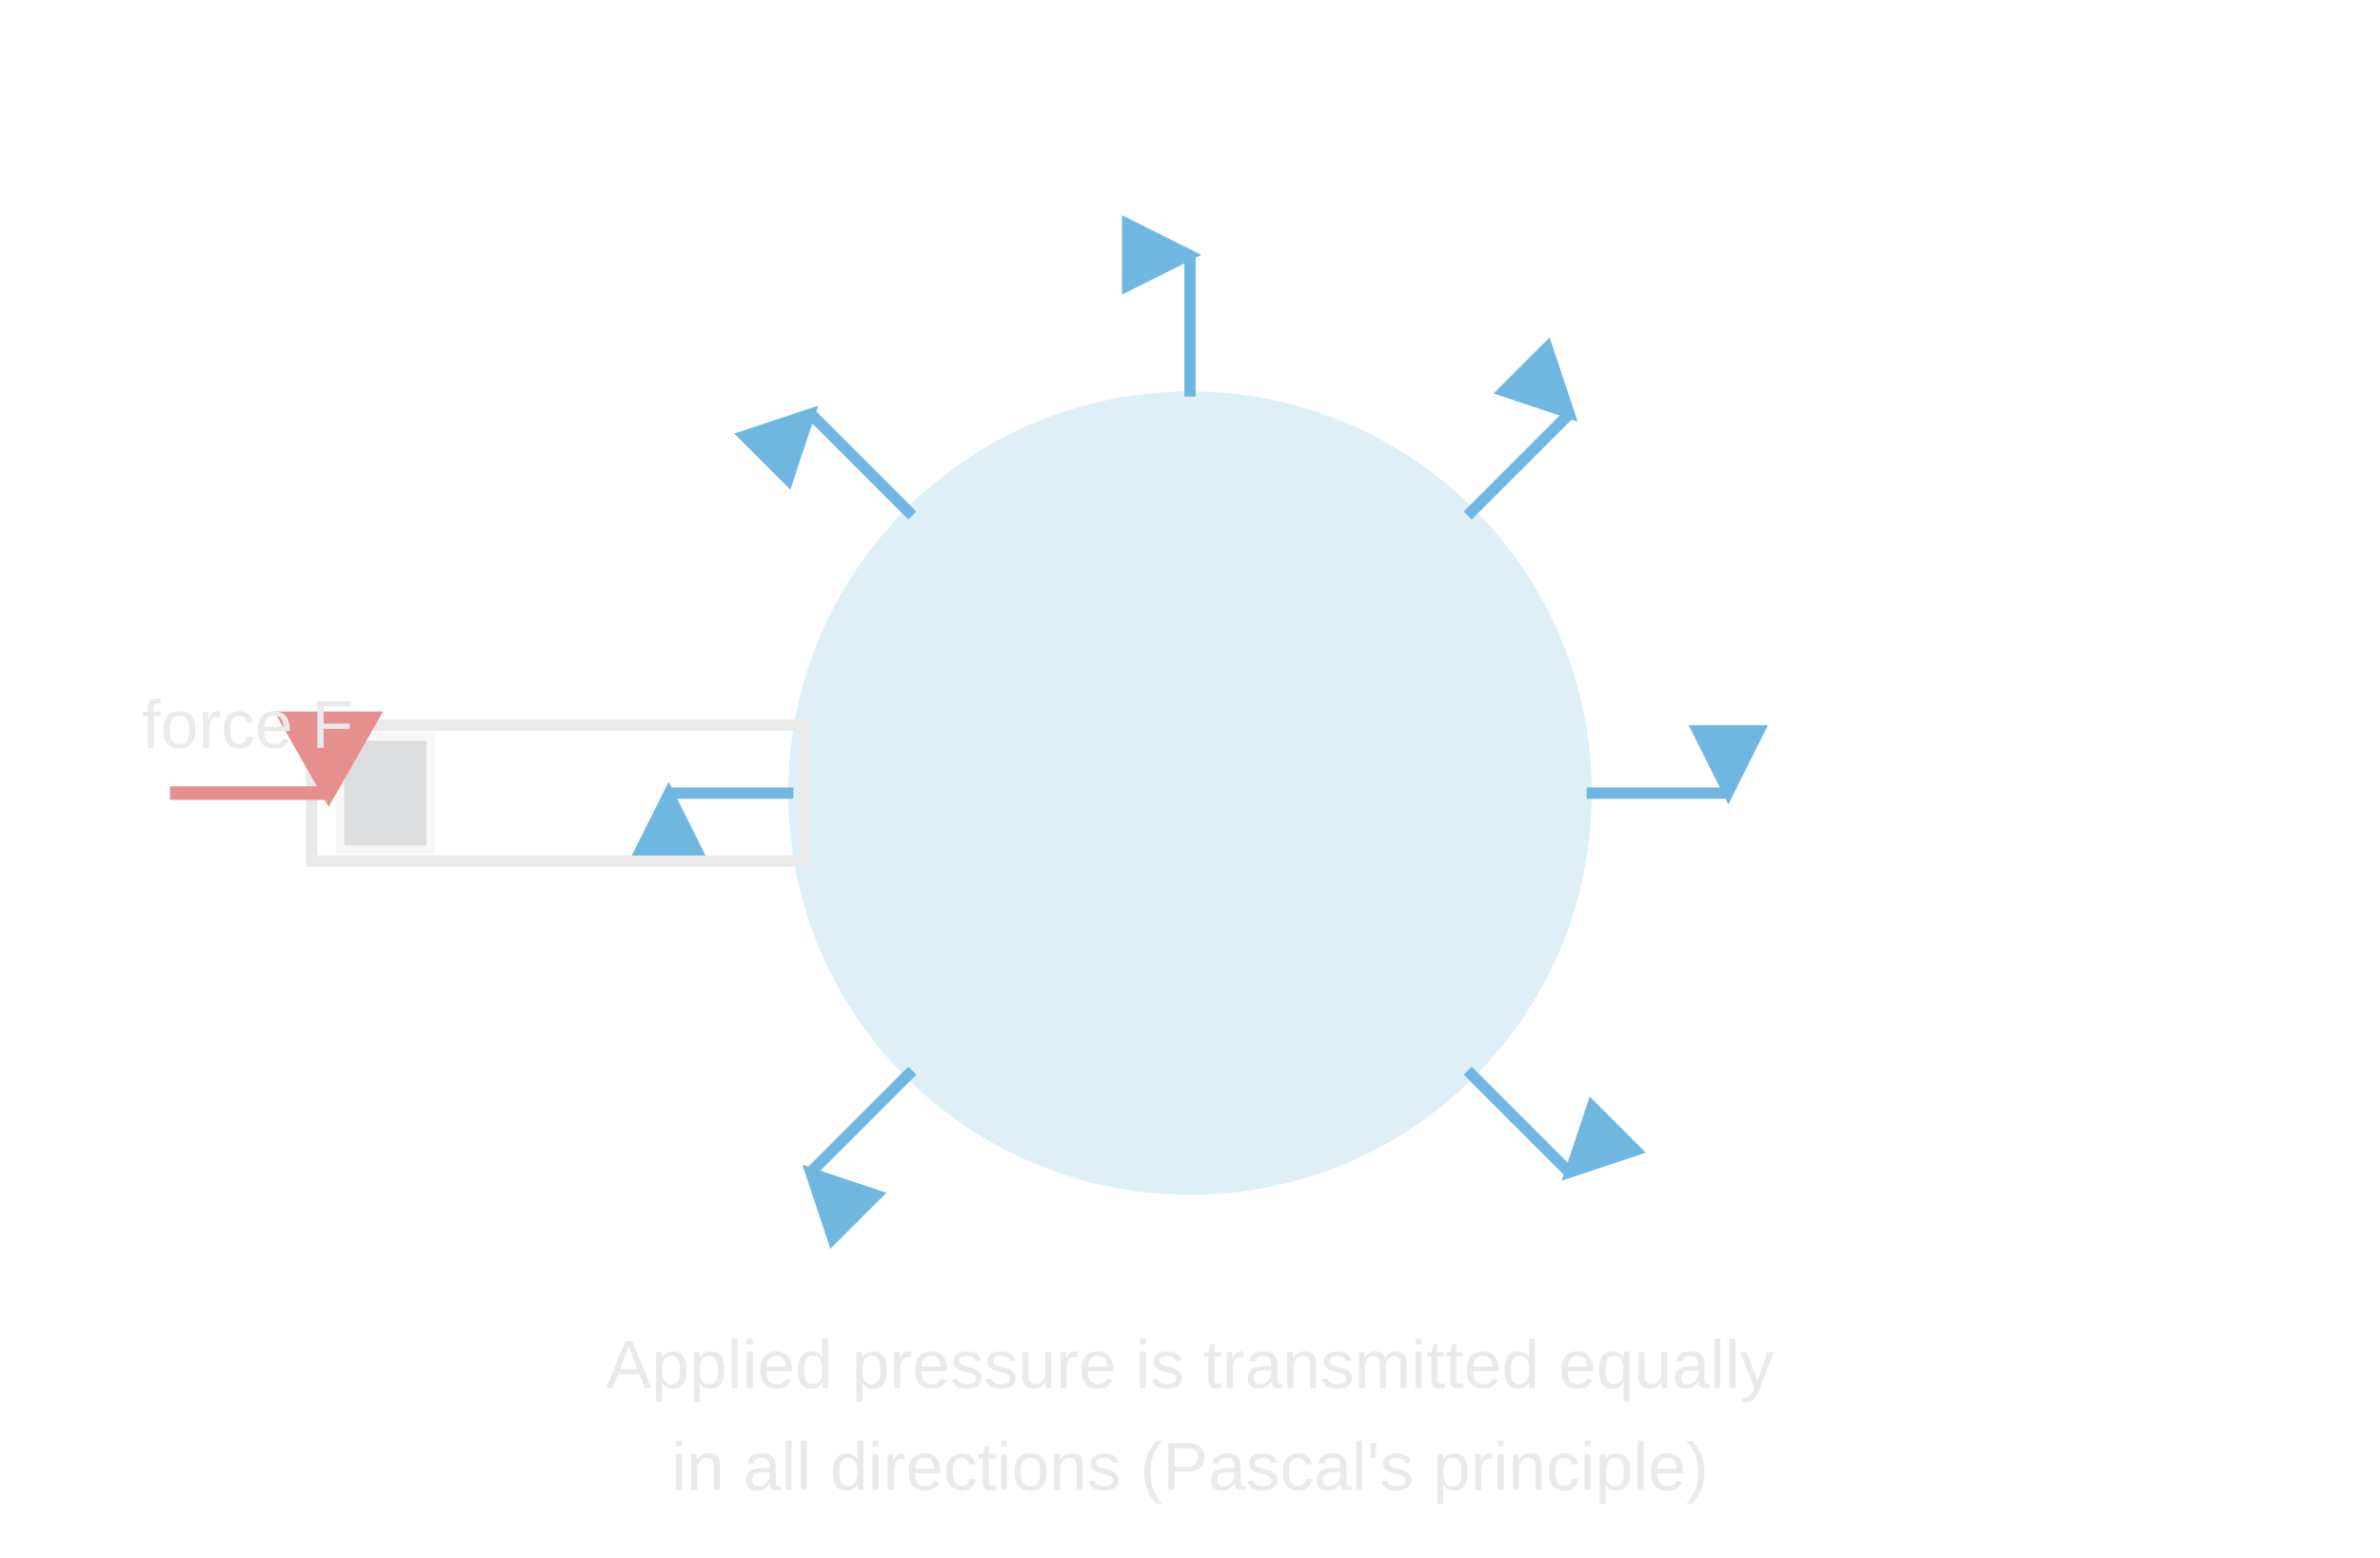
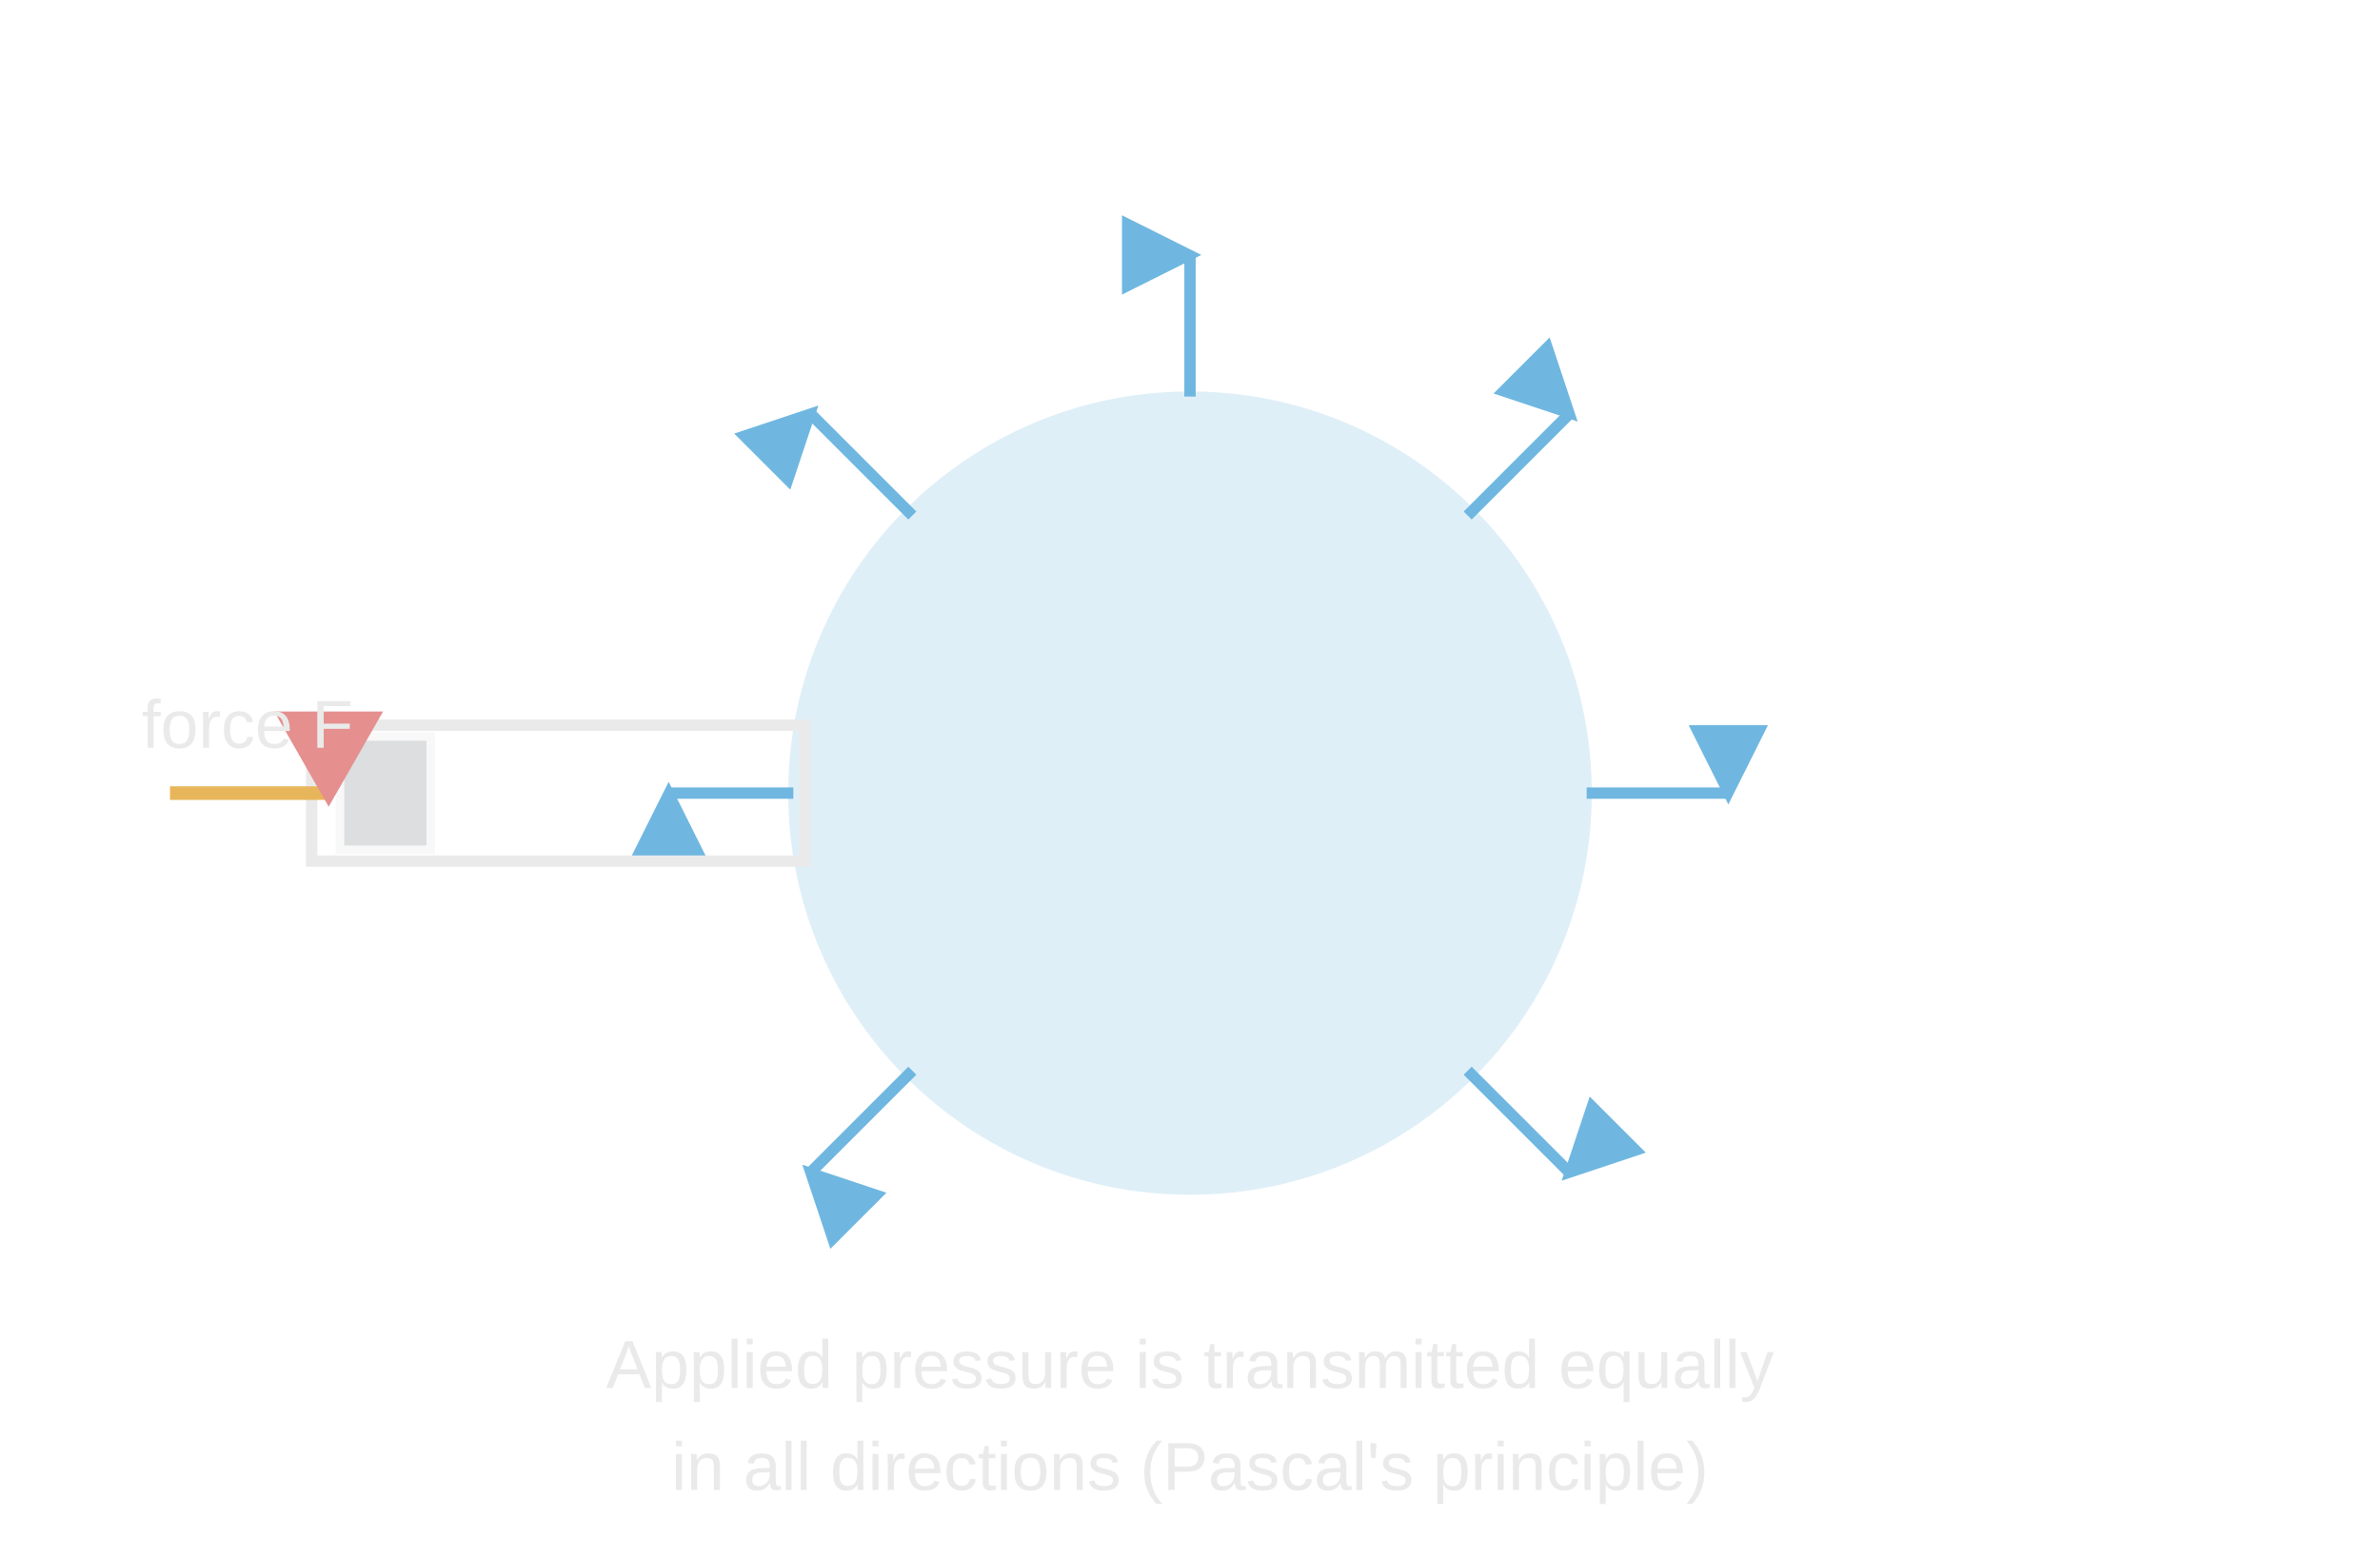
<svg xmlns="http://www.w3.org/2000/svg" viewBox="0 0 420 275" font-family="Segoe UI, Arial, sans-serif">
  <style>
    text { fill:#EAEAEA; font-size:13px; }
    .sphere { fill:#6FB7E0; opacity:0.22; stroke:#6FB7E0; stroke-width:1.8; }
    .metal { fill:none; stroke:#EAEAEA; stroke-width:2; }
    .piston { fill:#9AA0A6; opacity:0.35; stroke:#EAEAEA; stroke-width:1.5; }
    .jet { stroke:#6FB7E0; stroke-width:2; }
-     .force { stroke:#E58F8F; stroke-width:2.4; }
+     .force { stroke:#E8B65A; stroke-width:2.4; }
    .lbl { font-size:12px; }
  </style>
  <circle class="sphere" cx="210" cy="140" r="70" />
  <g class="jet">
    <line x1="210" y1="70" x2="210" y2="45" marker-end="url(#j)" />
    <line x1="259" y1="91" x2="277" y2="73" marker-end="url(#j)" />
    <line x1="280" y1="140" x2="305" y2="140" marker-end="url(#j)" />
    <line x1="259" y1="189" x2="277" y2="207" marker-end="url(#j)" />
    <line x1="161" y1="189" x2="143" y2="207" marker-end="url(#j)" />
    <line x1="140" y1="140" x2="118" y2="140" marker-end="url(#j)" />
    <line x1="161" y1="91" x2="143" y2="73" marker-end="url(#j)" />
  </g>
  <rect class="metal" x="55" y="128" width="87" height="24" />
  <rect class="piston" x="60" y="130" width="16" height="20" />
  <line class="force" x1="30" y1="140" x2="58" y2="140" marker-end="url(#f)" />
  <text x="25" y="132" class="lbl" fill="#E58F8F">force F</text>
  <text x="210" y="245" text-anchor="middle" class="lbl">Applied pressure is transmitted equally</text>
  <text x="210" y="263" text-anchor="middle" class="lbl">in all directions (Pascal's principle)</text>
  <defs>
    <marker id="j" markerWidth="7" markerHeight="7" refX="3.5" refY="6" orient="auto">
      <path d="M0,0 L3.5,7 L7,0 Z" fill="#6FB7E0" />
    </marker>
    <marker id="f" markerWidth="8" markerHeight="8" refX="4" refY="6" orient="auto">
      <path d="M0,0 L4,7 L8,0 Z" fill="#E58F8F" />
    </marker>
  </defs>
</svg>
